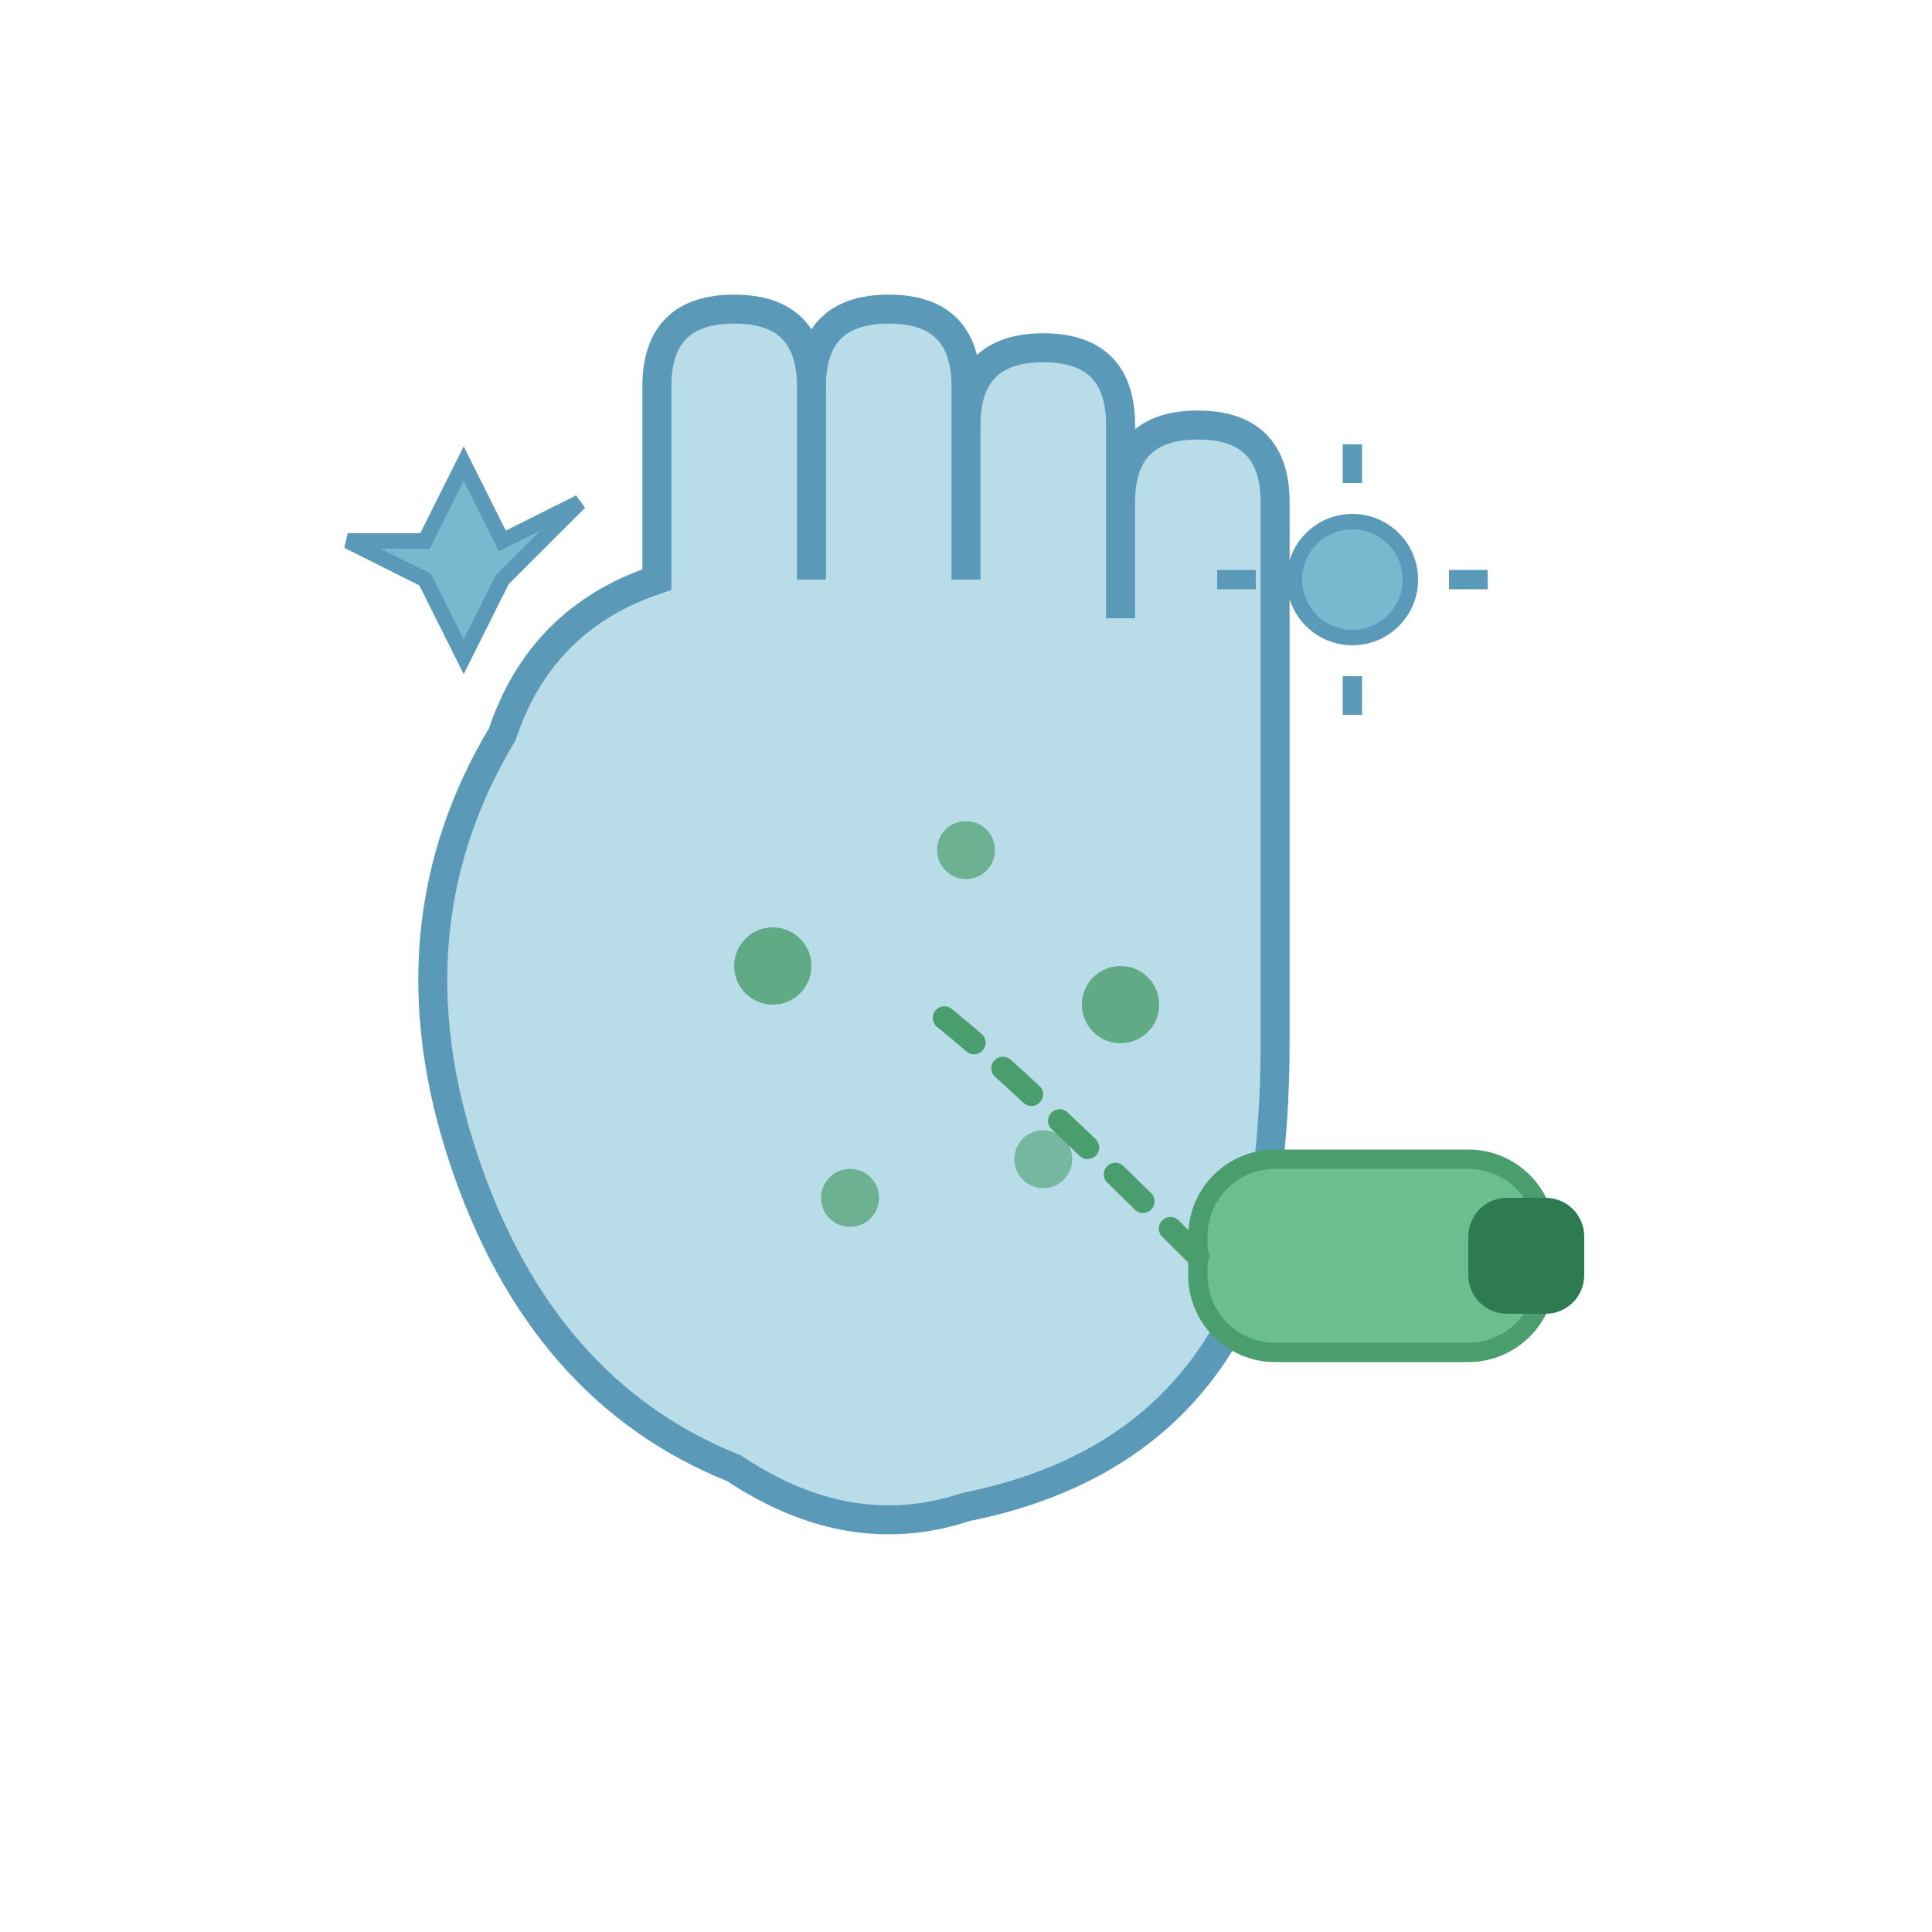
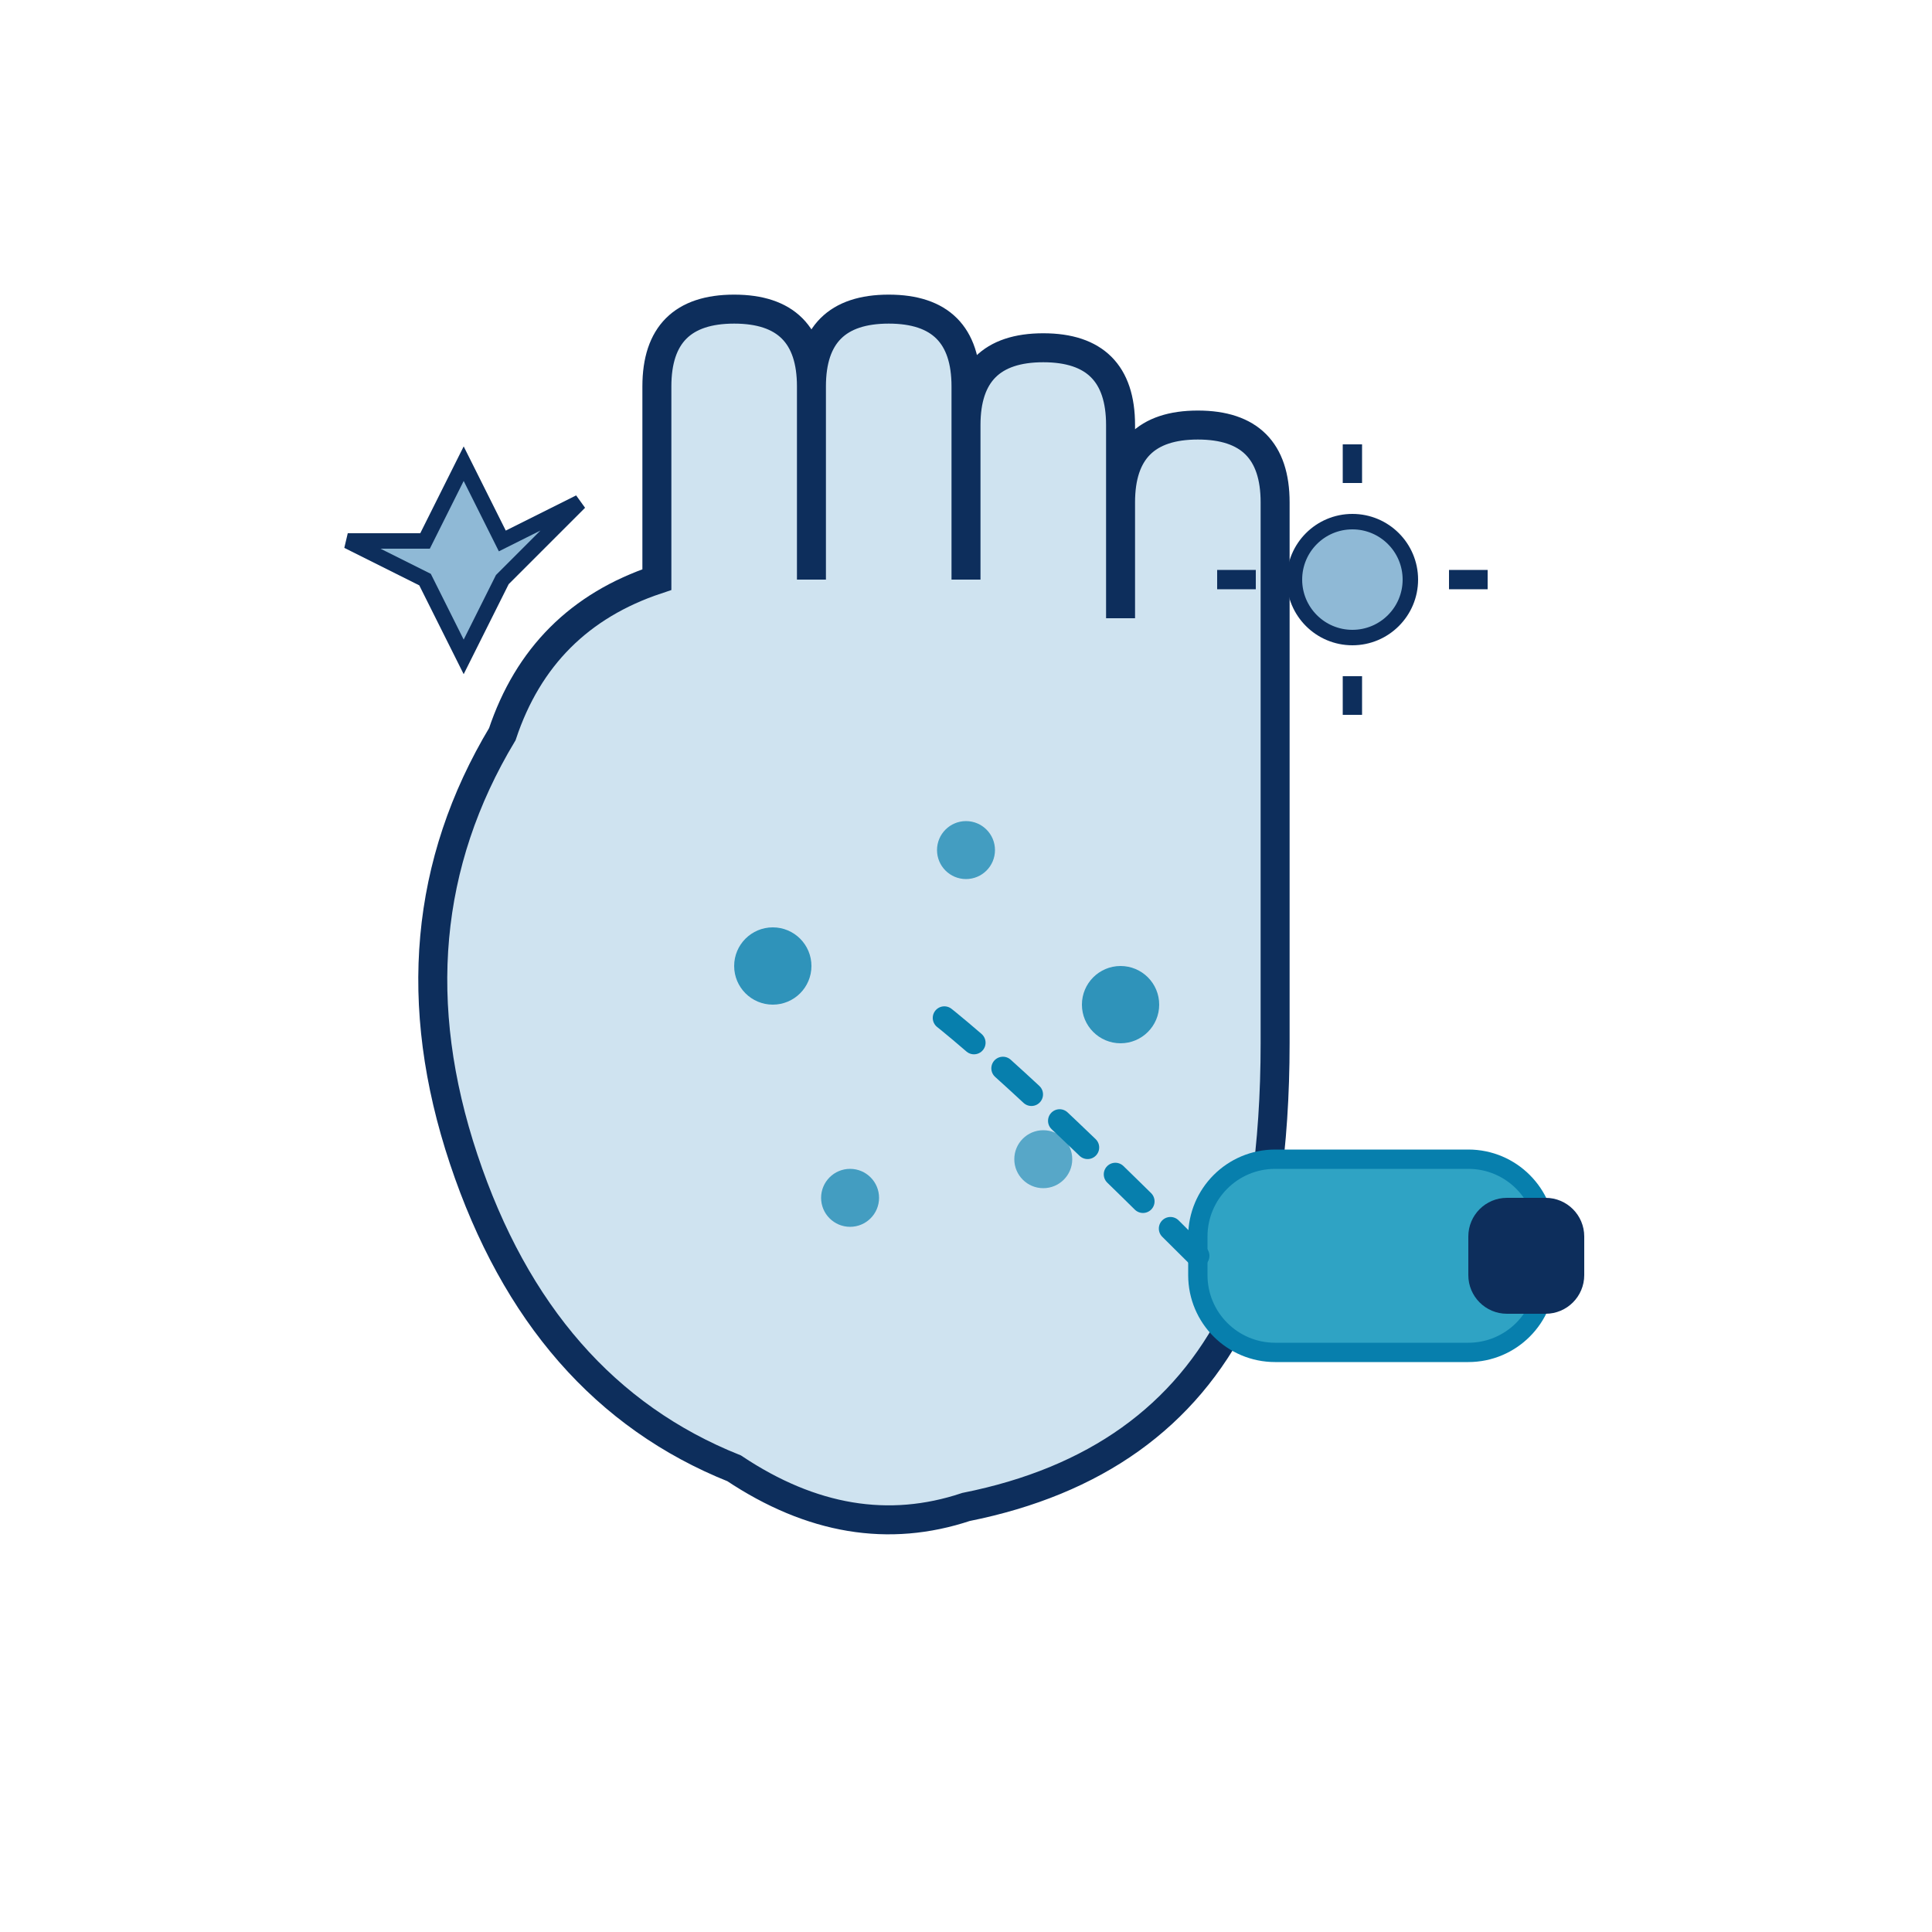
<svg xmlns="http://www.w3.org/2000/svg" width="180" height="180" viewBox="0 0 100 100" fill="none">
-   <path d="M38 76 Q28 72 24 60 Q20 48 26 38 Q28 32 34 30 L34 20 Q34 16 38 16 Q42 16 42 20 L42 30 L42 20 Q42 16 46 16 Q50 16 50 20 L50 30 L50 22 Q50 18 54 18 Q58 18 58 22 L58 32 L58 26 Q58 22 62 22 Q66 22 66 26 L66 54 Q66 62 64 68 Q60 76 50 78 Q44 80 38 76 Z" fill="#b8dce8" stroke="#5a9ab8" stroke-width="1.5" />
-   <circle cx="40" cy="50" r="2" fill="#4a9e6e" opacity="0.8" />
-   <circle cx="50" cy="44" r="1.5" fill="#4a9e6e" opacity="0.7" />
-   <circle cx="58" cy="52" r="2" fill="#4a9e6e" opacity="0.8" />
-   <circle cx="44" cy="62" r="1.5" fill="#4a9e6e" opacity="0.7" />
-   <circle cx="54" cy="60" r="1.5" fill="#4a9e6e" opacity="0.6" />
-   <rect x="62" y="60" width="18" height="10" rx="4" fill="#6bbf8e" stroke="#4a9e6e" stroke-width="1" />
-   <rect x="76" y="62" width="6" height="6" rx="2" fill="#2e7a52" />
-   <path d="M62 65 Q52 55 48 52" stroke="#4a9e6e" stroke-width="1.2" fill="none" stroke-linecap="round" stroke-dasharray="2 2" />
-   <path d="M22 28 L24 24 L26 28 L30 26 L26 30 L24 34 L22 30 L18 28 Z" fill="#7ab8d0" stroke="#5a9ab8" stroke-width="0.8" />
-   <circle cx="70" cy="30" r="3" fill="#7ab8d0" stroke="#5a9ab8" stroke-width="0.8" />
-   <line x1="70" y1="25" x2="70" y2="23" stroke="#5a9ab8" stroke-width="1" />
-   <line x1="70" y1="35" x2="70" y2="37" stroke="#5a9ab8" stroke-width="1" />
-   <line x1="65" y1="30" x2="63" y2="30" stroke="#5a9ab8" stroke-width="1" />
-   <line x1="75" y1="30" x2="77" y2="30" stroke="#5a9ab8" stroke-width="1" />
+   <path d="M38 76 Q28 72 24 60 Q20 48 26 38 Q28 32 34 30 L34 20 Q34 16 38 16 Q42 16 42 20 L42 30 L42 20 Q42 16 46 16 Q50 16 50 20 L50 30 L50 22 Q50 18 54 18 Q58 18 58 22 L58 32 L58 26 Q58 22 62 22 Q66 22 66 26 L66 54 Q66 62 64 68 Q60 76 50 78 Q44 80 38 76 Z" fill="#CFE3F0" stroke="#0D2E5C" stroke-width="1.5" />
+   <circle cx="40" cy="50" r="2" fill="#077FAD" opacity="0.8" />
+   <circle cx="50" cy="44" r="1.5" fill="#077FAD" opacity="0.7" />
+   <circle cx="58" cy="52" r="2" fill="#077FAD" opacity="0.8" />
+   <circle cx="44" cy="62" r="1.5" fill="#077FAD" opacity="0.7" />
+   <circle cx="54" cy="60" r="1.5" fill="#077FAD" opacity="0.6" />
+   <rect x="62" y="60" width="18" height="10" rx="4" fill="#2FA3C4" stroke="#077FAD" stroke-width="1" />
+   <rect x="76" y="62" width="6" height="6" rx="2" fill="#0D2E5C" />
+   <path d="M62 65 Q52 55 48 52" stroke="#077FAD" stroke-width="1.2" fill="none" stroke-linecap="round" stroke-dasharray="2 2" />
+   <path d="M22 28 L24 24 L26 28 L30 26 L26 30 L24 34 L22 30 L18 28 Z" fill="#8FB9D6" stroke="#0D2E5C" stroke-width="0.8" />
+   <circle cx="70" cy="30" r="3" fill="#8FB9D6" stroke="#0D2E5C" stroke-width="0.8" />
+   <line x1="70" y1="25" x2="70" y2="23" stroke="#0D2E5C" stroke-width="1" />
+   <line x1="70" y1="35" x2="70" y2="37" stroke="#0D2E5C" stroke-width="1" />
+   <line x1="65" y1="30" x2="63" y2="30" stroke="#0D2E5C" stroke-width="1" />
+   <line x1="75" y1="30" x2="77" y2="30" stroke="#0D2E5C" stroke-width="1" />
</svg>
